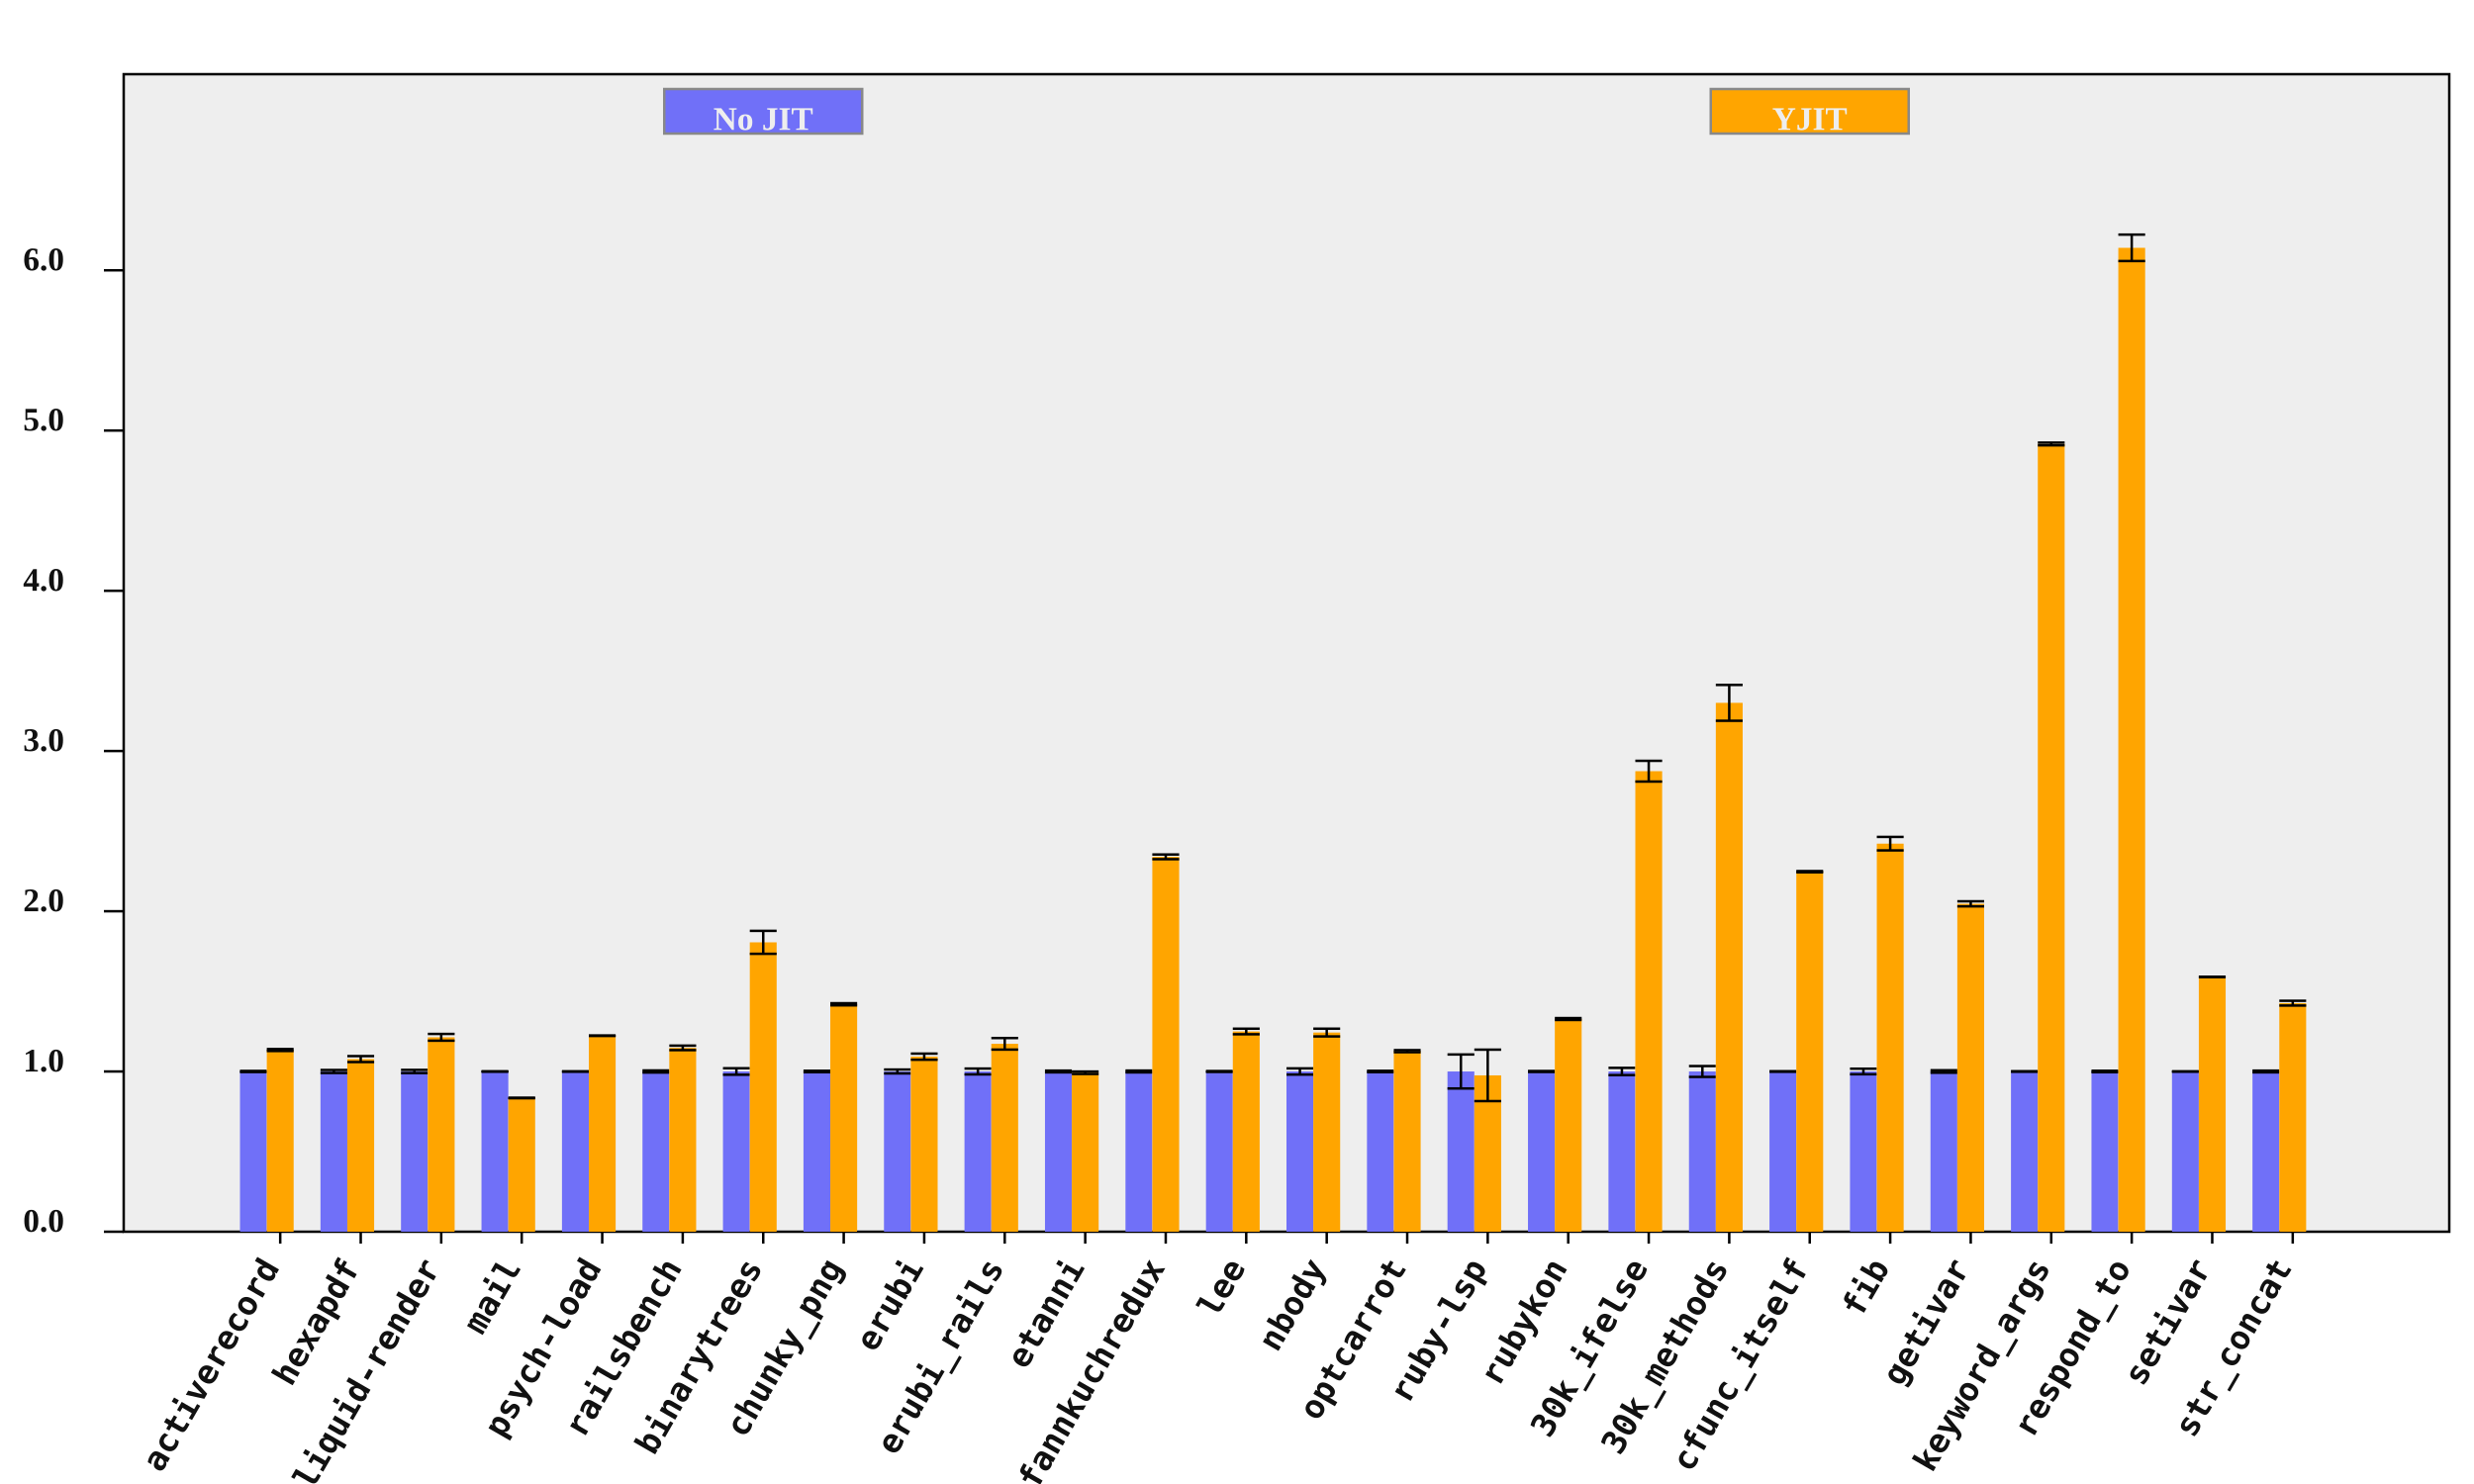
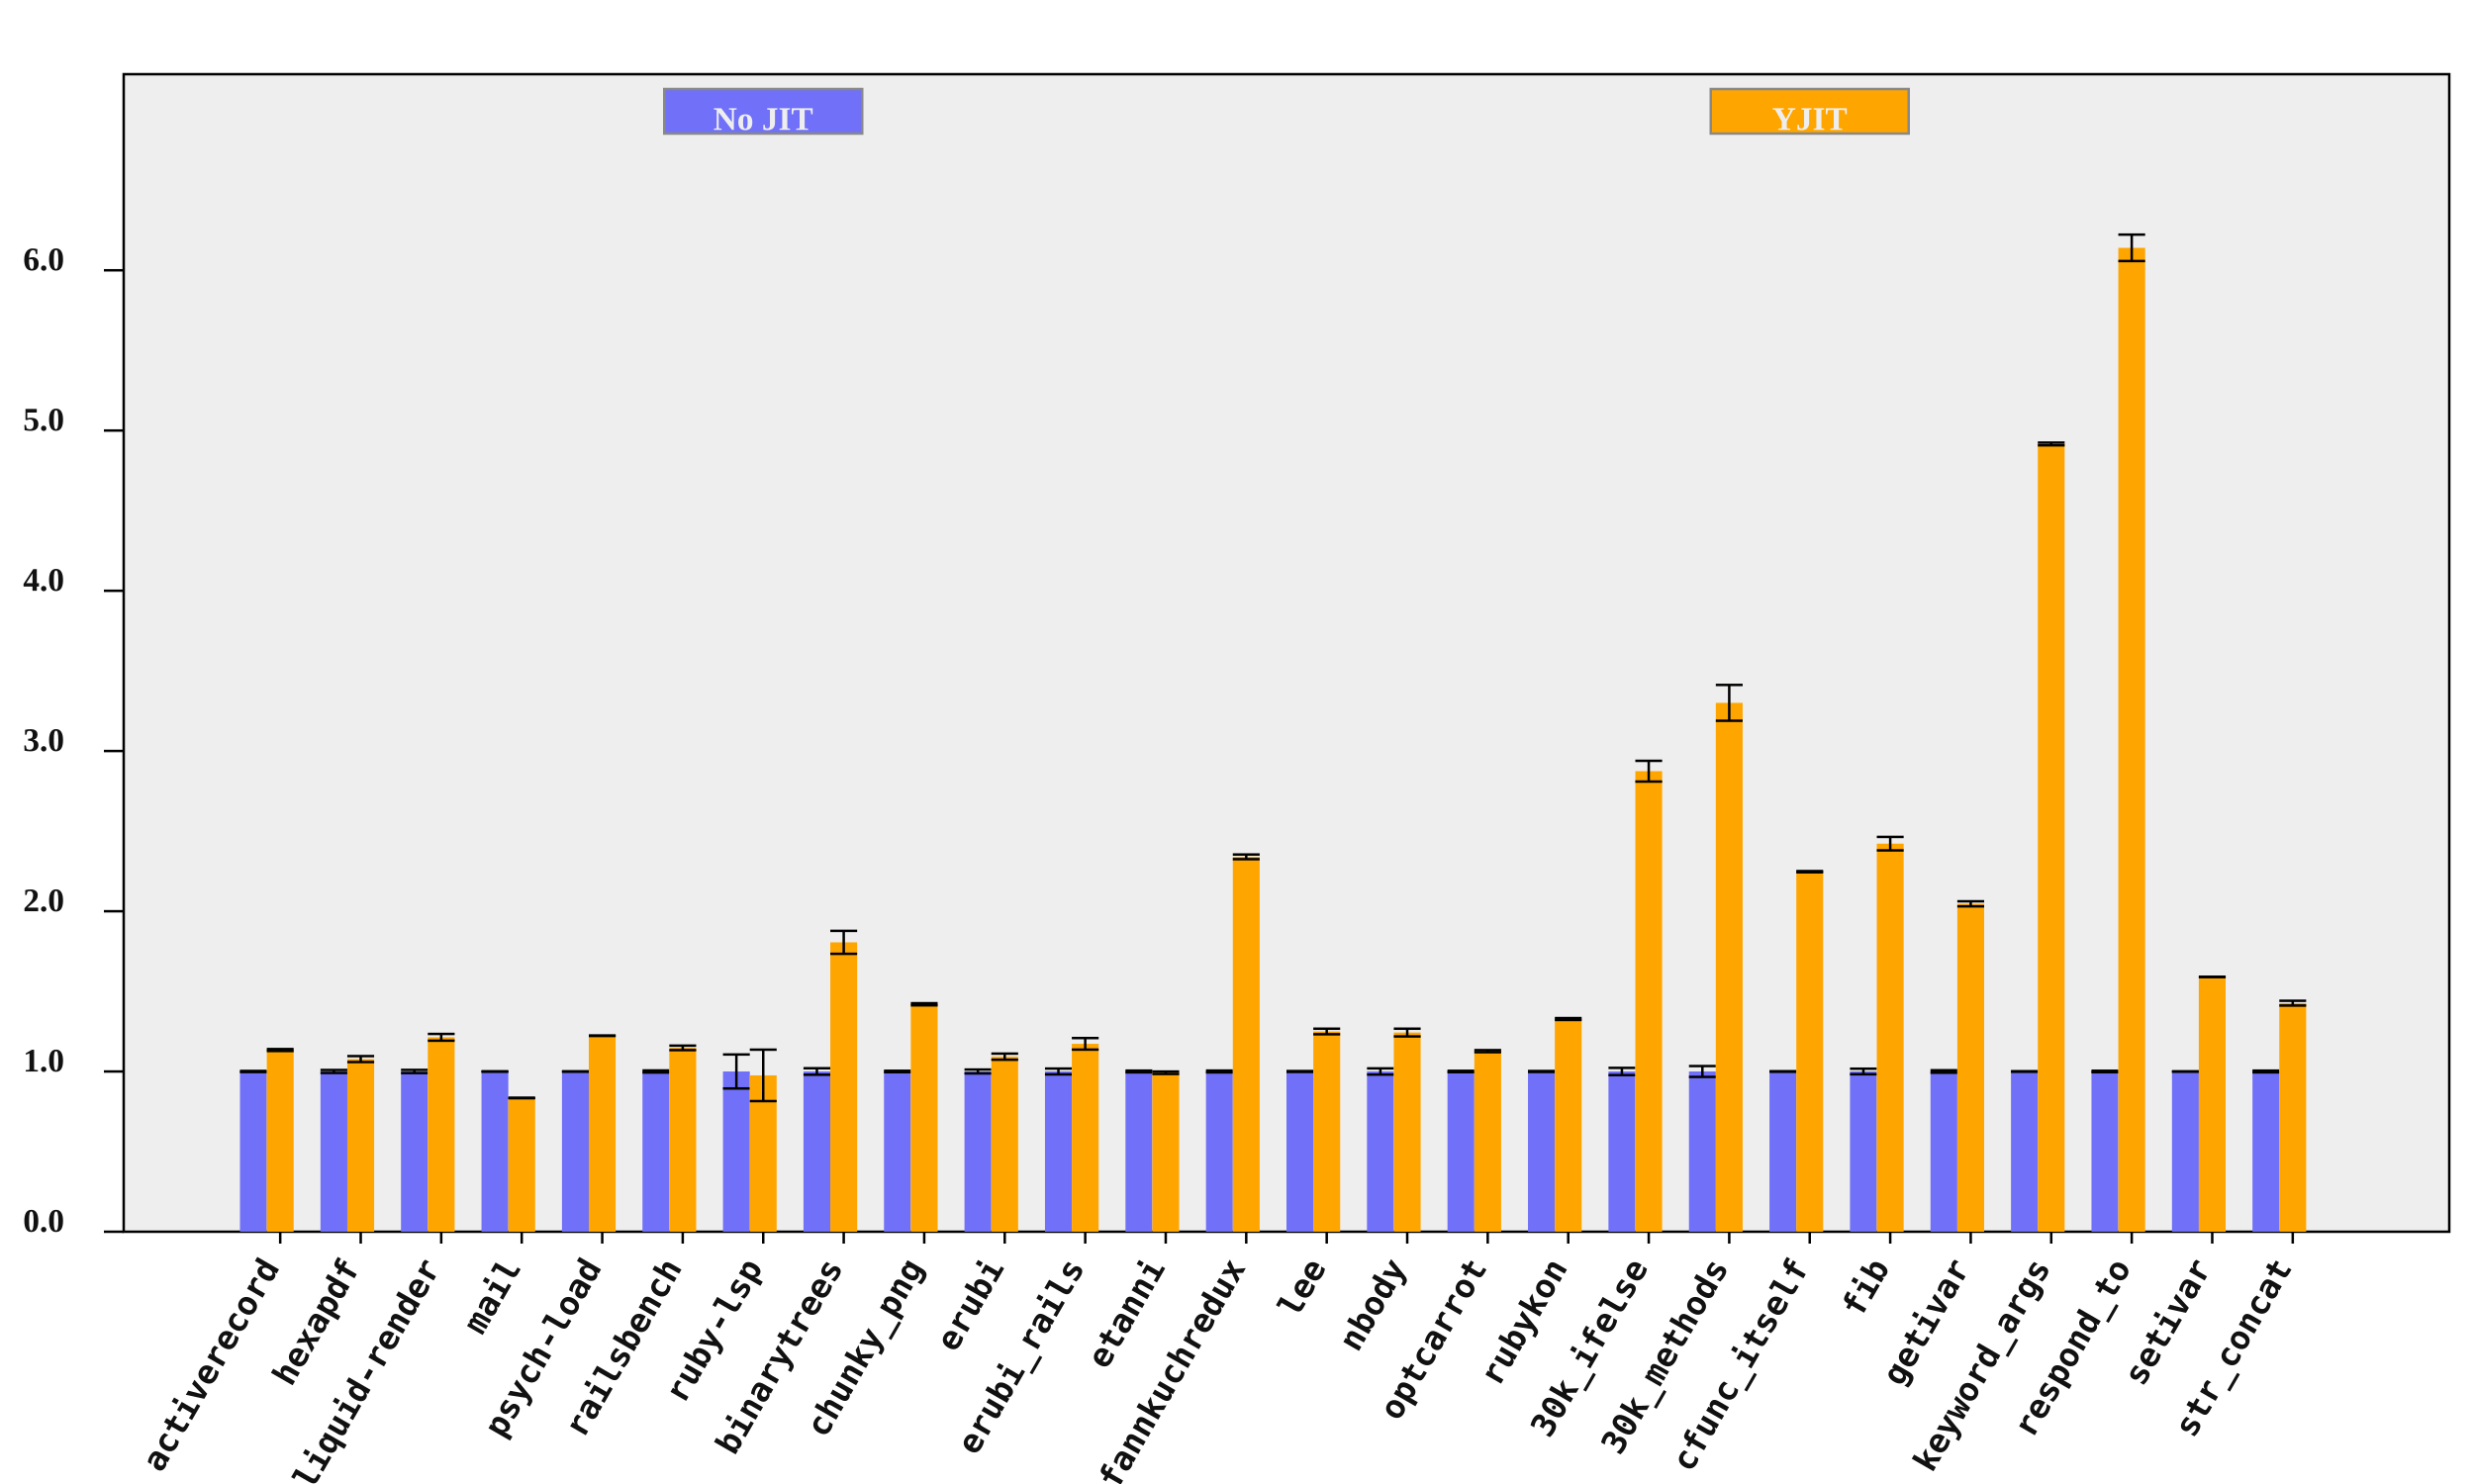
<svg xmlns="http://www.w3.org/2000/svg" viewBox="0 0 1000 600" width="100%" height="100%">
  <rect x="50.0" y="30.0" width="940.0" height="468" stroke="#000" fill="#EEE" />
  <line x1="42.0" y1="498" x2="50.0" y2="498" stroke="#000" />
  <text x="26" y="498" text-anchor="end" font-weight="bold" font-size="small" fill="#111">
0.0
</text>
  <line x1="42.0" y1="433.215" x2="50.0" y2="433.215" stroke="#000" />
  <text x="26" y="433.215" text-anchor="end" font-weight="bold" font-size="small" fill="#111">
1.0
</text>
  <line x1="42.0" y1="368.429" x2="50.0" y2="368.429" stroke="#000" />
  <text x="26" y="368.429" text-anchor="end" font-weight="bold" font-size="small" fill="#111">
2.0
</text>
  <line x1="42.0" y1="303.644" x2="50.0" y2="303.644" stroke="#000" />
  <text x="26" y="303.644" text-anchor="end" font-weight="bold" font-size="small" fill="#111">
3.0
</text>
  <line x1="42.0" y1="238.858" x2="50.0" y2="238.858" stroke="#000" />
  <text x="26" y="238.858" text-anchor="end" font-weight="bold" font-size="small" fill="#111">
4.0
</text>
  <line x1="42.0" y1="174.073" x2="50.0" y2="174.073" stroke="#000" />
  <text x="26" y="174.073" text-anchor="end" font-weight="bold" font-size="small" fill="#111">
5.0
</text>
  <line x1="42.0" y1="109.287" x2="50.0" y2="109.287" stroke="#000" />
  <text x="26" y="109.287" text-anchor="end" font-weight="bold" font-size="small" fill="#111">
6.0
</text>
  <rect x="268.5" y="36" width="80.0" height="18.0" fill="#7070f8" stroke="#888" />
  <text x="308.5" y="52.5" font-size="small" text-anchor="middle" font-weight="bold" fill="#EEE">
No JIT
</text>
  <rect x="691.5" y="36" width="80.0" height="18.0" fill="orange" stroke="#888" />
  <text x="731.5" y="52.5" font-size="small" text-anchor="middle" font-weight="bold" fill="#EEE">
YJIT
</text>
  <rect x="97.0" y="433.215" width="10.846" height="64.785" fill="#7070f8" data-tooltip="1.00x baseline speed (No JIT)" />
  <line x1="97.0" y1="432.989" x2="107.846" y2="432.989" stroke="#000" />
  <line x1="97.0" y1="433.44" x2="107.846" y2="433.44" stroke="#000" />
  <line x1="102.423" y1="432.989" x2="102.423" y2="433.44" stroke="#000" />
  <rect x="107.846" y="424.538" width="10.846" height="73.462" fill="orange" data-tooltip="1.13x baseline speed (YJIT)" />
  <line x1="107.846" y1="424.14" x2="118.692" y2="424.14" stroke="#000" />
  <line x1="107.846" y1="424.936" x2="118.692" y2="424.936" stroke="#000" />
  <line x1="113.269" y1="424.14" x2="113.269" y2="424.936" stroke="#000" />
  <line x1="113.269" y1="498.0" x2="113.269" y2="502.8" stroke="#000" />
  <text x="113.269" y="512.4" fill="#111" font-size="small" font-family="monospace" font-weight="bold" text-anchor="end" transform="rotate(-60, 113.2692, 512.4)">
activerecord
</text>
  <rect x="129.538" y="433.215" width="10.846" height="64.785" fill="#7070f8" data-tooltip="1.00x baseline speed (No JIT)" />
  <line x1="129.538" y1="432.608" x2="140.385" y2="432.608" stroke="#000" />
  <line x1="129.538" y1="433.822" x2="140.385" y2="433.822" stroke="#000" />
  <line x1="134.962" y1="432.608" x2="134.962" y2="433.822" stroke="#000" />
  <rect x="140.385" y="428.199" width="10.846" height="69.801" fill="orange" data-tooltip="1.08x baseline speed (YJIT)" />
  <line x1="140.385" y1="426.995" x2="151.231" y2="426.995" stroke="#000" />
  <line x1="140.385" y1="429.402" x2="151.231" y2="429.402" stroke="#000" />
  <line x1="145.808" y1="426.995" x2="145.808" y2="429.402" stroke="#000" />
  <line x1="145.808" y1="498.0" x2="145.808" y2="502.8" stroke="#000" />
  <text x="145.808" y="512.4" fill="#111" font-size="small" font-family="monospace" font-weight="bold" text-anchor="end" transform="rotate(-60, 145.8077, 512.4)">
hexapdf
</text>
  <rect x="162.077" y="433.215" width="10.846" height="64.785" fill="#7070f8" data-tooltip="1.00x baseline speed (No JIT)" />
  <line x1="162.077" y1="432.571" x2="172.923" y2="432.571" stroke="#000" />
  <line x1="162.077" y1="433.858" x2="172.923" y2="433.858" stroke="#000" />
  <line x1="167.5" y1="432.571" x2="167.5" y2="433.858" stroke="#000" />
  <rect x="172.923" y="419.399" width="10.846" height="78.601" fill="orange" data-tooltip="1.21x baseline speed (YJIT)" />
  <line x1="172.923" y1="418.031" x2="183.769" y2="418.031" stroke="#000" />
  <line x1="172.923" y1="420.767" x2="183.769" y2="420.767" stroke="#000" />
  <line x1="178.346" y1="418.031" x2="178.346" y2="420.767" stroke="#000" />
  <line x1="178.346" y1="498.0" x2="178.346" y2="502.8" stroke="#000" />
  <text x="178.346" y="512.4" fill="#111" font-size="small" font-family="monospace" font-weight="bold" text-anchor="end" transform="rotate(-60, 178.3462, 512.4)">
liquid-render
</text>
  <rect x="194.615" y="433.215" width="10.846" height="64.785" fill="#7070f8" data-tooltip="1.00x baseline speed (No JIT)" />
  <line x1="194.615" y1="433.132" x2="205.462" y2="433.132" stroke="#000" />
  <line x1="194.615" y1="433.297" x2="205.462" y2="433.297" stroke="#000" />
  <line x1="200.038" y1="433.132" x2="200.038" y2="433.297" stroke="#000" />
  <rect x="205.462" y="443.93" width="10.846" height="54.07" fill="orange" data-tooltip="0.83x baseline speed (YJIT)" />
  <line x1="205.462" y1="443.833" x2="216.308" y2="443.833" stroke="#000" />
  <line x1="205.462" y1="444.028" x2="216.308" y2="444.028" stroke="#000" />
  <line x1="210.885" y1="443.833" x2="210.885" y2="444.028" stroke="#000" />
  <line x1="210.885" y1="498.0" x2="210.885" y2="502.8" stroke="#000" />
  <text x="210.885" y="512.4" fill="#111" font-size="small" font-family="monospace" font-weight="bold" text-anchor="end" transform="rotate(-60, 210.8846, 512.4)">
mail
</text>
  <rect x="227.154" y="433.215" width="10.846" height="64.785" fill="#7070f8" data-tooltip="1.00x baseline speed (No JIT)" />
  <line x1="227.154" y1="433.143" x2="238.0" y2="433.143" stroke="#000" />
  <line x1="227.154" y1="433.287" x2="238.0" y2="433.287" stroke="#000" />
  <line x1="232.577" y1="433.143" x2="232.577" y2="433.287" stroke="#000" />
  <rect x="238.0" y="418.759" width="10.846" height="79.241" fill="orange" data-tooltip="1.22x baseline speed (YJIT)" />
  <line x1="238.0" y1="418.669" x2="248.846" y2="418.669" stroke="#000" />
  <line x1="238.0" y1="418.849" x2="248.846" y2="418.849" stroke="#000" />
  <line x1="243.423" y1="418.669" x2="243.423" y2="418.849" stroke="#000" />
  <line x1="243.423" y1="498.0" x2="243.423" y2="502.8" stroke="#000" />
  <text x="243.423" y="512.4" fill="#111" font-size="small" font-family="monospace" font-weight="bold" text-anchor="end" transform="rotate(-60, 243.4231, 512.4)">
psych-load
</text>
  <rect x="259.692" y="433.215" width="10.846" height="64.785" fill="#7070f8" data-tooltip="1.00x baseline speed (No JIT)" />
  <line x1="259.692" y1="432.789" x2="270.538" y2="432.789" stroke="#000" />
  <line x1="259.692" y1="433.64" x2="270.538" y2="433.64" stroke="#000" />
  <line x1="265.115" y1="432.789" x2="265.115" y2="433.64" stroke="#000" />
  <rect x="270.538" y="423.672" width="10.846" height="74.328" fill="orange" data-tooltip="1.15x baseline speed (YJIT)" />
  <line x1="270.538" y1="422.758" x2="281.385" y2="422.758" stroke="#000" />
  <line x1="270.538" y1="424.585" x2="281.385" y2="424.585" stroke="#000" />
  <line x1="275.962" y1="422.758" x2="275.962" y2="424.585" stroke="#000" />
  <line x1="275.962" y1="498.0" x2="275.962" y2="502.8" stroke="#000" />
  <text x="275.962" y="512.4" fill="#111" font-size="small" font-family="monospace" font-weight="bold" text-anchor="end" transform="rotate(-60, 275.9615, 512.4)">
railsbench
</text>
  <rect x="292.231" y="433.215" width="10.846" height="64.785" fill="#7070f8" data-tooltip="1.00x baseline speed (No JIT)" />
-   <line x1="292.231" y1="431.906" x2="303.077" y2="431.906" stroke="#000" />
-   <line x1="292.231" y1="434.523" x2="303.077" y2="434.523" stroke="#000" />
-   <line x1="297.654" y1="431.906" x2="297.654" y2="434.523" stroke="#000" />
-   <rect x="303.077" y="380.998" width="10.846" height="117.002" fill="orange" data-tooltip="1.81x baseline speed (YJIT)" />
-   <line x1="303.077" y1="376.358" x2="313.923" y2="376.358" stroke="#000" />
-   <line x1="303.077" y1="385.639" x2="313.923" y2="385.639" stroke="#000" />
-   <line x1="308.5" y1="376.358" x2="308.5" y2="385.639" stroke="#000" />
+   <line x1="292.231" y1="426.341" x2="303.077" y2="426.341" stroke="#000" />
+   <line x1="292.231" y1="440.088" x2="303.077" y2="440.088" stroke="#000" />
+   <line x1="297.654" y1="426.341" x2="297.654" y2="440.088" stroke="#000" />
+   <rect x="303.077" y="434.789" width="10.846" height="63.211" fill="orange" data-tooltip="0.98x baseline speed (YJIT)" />
+   <line x1="303.077" y1="424.388" x2="313.923" y2="424.388" stroke="#000" />
+   <line x1="303.077" y1="445.191" x2="313.923" y2="445.191" stroke="#000" />
+   <line x1="308.5" y1="424.388" x2="308.5" y2="445.191" stroke="#000" />
  <line x1="308.5" y1="498.0" x2="308.5" y2="502.8" stroke="#000" />
  <text x="308.5" y="512.4" fill="#111" font-size="small" font-family="monospace" font-weight="bold" text-anchor="end" transform="rotate(-60, 308.5, 512.4)">
- binarytrees
+ ruby-lsp
</text>
  <rect x="324.769" y="433.215" width="10.846" height="64.785" fill="#7070f8" data-tooltip="1.00x baseline speed (No JIT)" />
-   <line x1="324.769" y1="432.925" x2="335.615" y2="432.925" stroke="#000" />
-   <line x1="324.769" y1="433.504" x2="335.615" y2="433.504" stroke="#000" />
-   <line x1="330.192" y1="432.925" x2="330.192" y2="433.504" stroke="#000" />
-   <rect x="335.615" y="406.044" width="10.846" height="91.956" fill="orange" data-tooltip="1.42x baseline speed (YJIT)" />
-   <line x1="335.615" y1="405.611" x2="346.462" y2="405.611" stroke="#000" />
-   <line x1="335.615" y1="406.478" x2="346.462" y2="406.478" stroke="#000" />
-   <line x1="341.038" y1="405.611" x2="341.038" y2="406.478" stroke="#000" />
+   <line x1="324.769" y1="431.906" x2="335.615" y2="431.906" stroke="#000" />
+   <line x1="324.769" y1="434.523" x2="335.615" y2="434.523" stroke="#000" />
+   <line x1="330.192" y1="431.906" x2="330.192" y2="434.523" stroke="#000" />
+   <rect x="335.615" y="380.998" width="10.846" height="117.002" fill="orange" data-tooltip="1.81x baseline speed (YJIT)" />
+   <line x1="335.615" y1="376.358" x2="346.462" y2="376.358" stroke="#000" />
+   <line x1="335.615" y1="385.639" x2="346.462" y2="385.639" stroke="#000" />
+   <line x1="341.038" y1="376.358" x2="341.038" y2="385.639" stroke="#000" />
  <line x1="341.038" y1="498.0" x2="341.038" y2="502.8" stroke="#000" />
  <text x="341.038" y="512.4" fill="#111" font-size="small" font-family="monospace" font-weight="bold" text-anchor="end" transform="rotate(-60, 341.0385, 512.4)">
- chunky_png
+ binarytrees
</text>
  <rect x="357.308" y="433.215" width="10.846" height="64.785" fill="#7070f8" data-tooltip="1.00x baseline speed (No JIT)" />
-   <line x1="357.308" y1="432.426" x2="368.154" y2="432.426" stroke="#000" />
-   <line x1="357.308" y1="434.003" x2="368.154" y2="434.003" stroke="#000" />
-   <line x1="362.731" y1="432.426" x2="362.731" y2="434.003" stroke="#000" />
-   <rect x="368.154" y="427.224" width="10.846" height="70.776" fill="orange" data-tooltip="1.09x baseline speed (YJIT)" />
-   <line x1="368.154" y1="425.984" x2="379.0" y2="425.984" stroke="#000" />
-   <line x1="368.154" y1="428.463" x2="379.0" y2="428.463" stroke="#000" />
-   <line x1="373.577" y1="425.984" x2="373.577" y2="428.463" stroke="#000" />
+   <line x1="357.308" y1="432.925" x2="368.154" y2="432.925" stroke="#000" />
+   <line x1="357.308" y1="433.504" x2="368.154" y2="433.504" stroke="#000" />
+   <line x1="362.731" y1="432.925" x2="362.731" y2="433.504" stroke="#000" />
+   <rect x="368.154" y="406.044" width="10.846" height="91.956" fill="orange" data-tooltip="1.42x baseline speed (YJIT)" />
+   <line x1="368.154" y1="405.611" x2="379.0" y2="405.611" stroke="#000" />
+   <line x1="368.154" y1="406.478" x2="379.0" y2="406.478" stroke="#000" />
+   <line x1="373.577" y1="405.611" x2="373.577" y2="406.478" stroke="#000" />
  <line x1="373.577" y1="498.0" x2="373.577" y2="502.8" stroke="#000" />
  <text x="373.577" y="512.4" fill="#111" font-size="small" font-family="monospace" font-weight="bold" text-anchor="end" transform="rotate(-60, 373.5769, 512.4)">
- erubi
+ chunky_png
</text>
  <rect x="389.846" y="433.215" width="10.846" height="64.785" fill="#7070f8" data-tooltip="1.00x baseline speed (No JIT)" />
-   <line x1="389.846" y1="432.03" x2="400.692" y2="432.03" stroke="#000" />
-   <line x1="389.846" y1="434.399" x2="400.692" y2="434.399" stroke="#000" />
-   <line x1="395.269" y1="432.03" x2="395.269" y2="434.399" stroke="#000" />
-   <rect x="400.692" y="422.031" width="10.846" height="75.969" fill="orange" data-tooltip="1.17x baseline speed (YJIT)" />
-   <line x1="400.692" y1="419.695" x2="411.538" y2="419.695" stroke="#000" />
-   <line x1="400.692" y1="424.367" x2="411.538" y2="424.367" stroke="#000" />
-   <line x1="406.115" y1="419.695" x2="406.115" y2="424.367" stroke="#000" />
+   <line x1="389.846" y1="432.426" x2="400.692" y2="432.426" stroke="#000" />
+   <line x1="389.846" y1="434.003" x2="400.692" y2="434.003" stroke="#000" />
+   <line x1="395.269" y1="432.426" x2="395.269" y2="434.003" stroke="#000" />
+   <rect x="400.692" y="427.224" width="10.846" height="70.776" fill="orange" data-tooltip="1.09x baseline speed (YJIT)" />
+   <line x1="400.692" y1="425.984" x2="411.538" y2="425.984" stroke="#000" />
+   <line x1="400.692" y1="428.463" x2="411.538" y2="428.463" stroke="#000" />
+   <line x1="406.115" y1="425.984" x2="406.115" y2="428.463" stroke="#000" />
  <line x1="406.115" y1="498.0" x2="406.115" y2="502.8" stroke="#000" />
  <text x="406.115" y="512.4" fill="#111" font-size="small" font-family="monospace" font-weight="bold" text-anchor="end" transform="rotate(-60, 406.1154, 512.4)">
- erubi_rails
+ erubi
</text>
  <rect x="422.385" y="433.215" width="10.846" height="64.785" fill="#7070f8" data-tooltip="1.00x baseline speed (No JIT)" />
-   <line x1="422.385" y1="432.858" x2="433.231" y2="432.858" stroke="#000" />
-   <line x1="422.385" y1="433.571" x2="433.231" y2="433.571" stroke="#000" />
-   <line x1="427.808" y1="432.858" x2="427.808" y2="433.571" stroke="#000" />
-   <rect x="433.231" y="433.726" width="10.846" height="64.274" fill="orange" data-tooltip="0.99x baseline speed (YJIT)" />
-   <line x1="433.231" y1="433.234" x2="444.077" y2="433.234" stroke="#000" />
-   <line x1="433.231" y1="434.218" x2="444.077" y2="434.218" stroke="#000" />
-   <line x1="438.654" y1="433.234" x2="438.654" y2="434.218" stroke="#000" />
+   <line x1="422.385" y1="432.03" x2="433.231" y2="432.03" stroke="#000" />
+   <line x1="422.385" y1="434.399" x2="433.231" y2="434.399" stroke="#000" />
+   <line x1="427.808" y1="432.03" x2="427.808" y2="434.399" stroke="#000" />
+   <rect x="433.231" y="422.031" width="10.846" height="75.969" fill="orange" data-tooltip="1.17x baseline speed (YJIT)" />
+   <line x1="433.231" y1="419.695" x2="444.077" y2="419.695" stroke="#000" />
+   <line x1="433.231" y1="424.367" x2="444.077" y2="424.367" stroke="#000" />
+   <line x1="438.654" y1="419.695" x2="438.654" y2="424.367" stroke="#000" />
  <line x1="438.654" y1="498.0" x2="438.654" y2="502.8" stroke="#000" />
  <text x="438.654" y="512.4" fill="#111" font-size="small" font-family="monospace" font-weight="bold" text-anchor="end" transform="rotate(-60, 438.6538, 512.4)">
- etanni
+ erubi_rails
</text>
  <rect x="454.923" y="433.215" width="10.846" height="64.785" fill="#7070f8" data-tooltip="1.00x baseline speed (No JIT)" />
-   <line x1="454.923" y1="432.839" x2="465.769" y2="432.839" stroke="#000" />
-   <line x1="454.923" y1="433.59" x2="465.769" y2="433.59" stroke="#000" />
-   <line x1="460.346" y1="432.839" x2="460.346" y2="433.59" stroke="#000" />
-   <rect x="465.769" y="346.436" width="10.846" height="151.564" fill="orange" data-tooltip="2.34x baseline speed (YJIT)" />
-   <line x1="465.769" y1="345.487" x2="476.615" y2="345.487" stroke="#000" />
-   <line x1="465.769" y1="347.386" x2="476.615" y2="347.386" stroke="#000" />
-   <line x1="471.192" y1="345.487" x2="471.192" y2="347.386" stroke="#000" />
+   <line x1="454.923" y1="432.858" x2="465.769" y2="432.858" stroke="#000" />
+   <line x1="454.923" y1="433.571" x2="465.769" y2="433.571" stroke="#000" />
+   <line x1="460.346" y1="432.858" x2="460.346" y2="433.571" stroke="#000" />
+   <rect x="465.769" y="433.726" width="10.846" height="64.274" fill="orange" data-tooltip="0.99x baseline speed (YJIT)" />
+   <line x1="465.769" y1="433.234" x2="476.615" y2="433.234" stroke="#000" />
+   <line x1="465.769" y1="434.218" x2="476.615" y2="434.218" stroke="#000" />
+   <line x1="471.192" y1="433.234" x2="471.192" y2="434.218" stroke="#000" />
  <line x1="471.192" y1="498.0" x2="471.192" y2="502.8" stroke="#000" />
  <text x="471.192" y="512.4" fill="#111" font-size="small" font-family="monospace" font-weight="bold" text-anchor="end" transform="rotate(-60, 471.1923, 512.4)">
- fannkuchredux
+ etanni
</text>
  <rect x="487.462" y="433.215" width="10.846" height="64.785" fill="#7070f8" data-tooltip="1.00x baseline speed (No JIT)" />
-   <line x1="487.462" y1="433.035" x2="498.308" y2="433.035" stroke="#000" />
-   <line x1="487.462" y1="433.394" x2="498.308" y2="433.394" stroke="#000" />
-   <line x1="492.885" y1="433.035" x2="492.885" y2="433.394" stroke="#000" />
-   <rect x="498.308" y="417.041" width="10.846" height="80.959" fill="orange" data-tooltip="1.25x baseline speed (YJIT)" />
-   <line x1="498.308" y1="415.913" x2="509.154" y2="415.913" stroke="#000" />
-   <line x1="498.308" y1="418.17" x2="509.154" y2="418.17" stroke="#000" />
-   <line x1="503.731" y1="415.913" x2="503.731" y2="418.17" stroke="#000" />
+   <line x1="487.462" y1="432.839" x2="498.308" y2="432.839" stroke="#000" />
+   <line x1="487.462" y1="433.59" x2="498.308" y2="433.59" stroke="#000" />
+   <line x1="492.885" y1="432.839" x2="492.885" y2="433.59" stroke="#000" />
+   <rect x="498.308" y="346.436" width="10.846" height="151.564" fill="orange" data-tooltip="2.34x baseline speed (YJIT)" />
+   <line x1="498.308" y1="345.487" x2="509.154" y2="345.487" stroke="#000" />
+   <line x1="498.308" y1="347.386" x2="509.154" y2="347.386" stroke="#000" />
+   <line x1="503.731" y1="345.487" x2="503.731" y2="347.386" stroke="#000" />
  <line x1="503.731" y1="498.0" x2="503.731" y2="502.8" stroke="#000" />
  <text x="503.731" y="512.4" fill="#111" font-size="small" font-family="monospace" font-weight="bold" text-anchor="end" transform="rotate(-60, 503.7308, 512.4)">
- lee
+ fannkuchredux
</text>
  <rect x="520.0" y="433.215" width="10.846" height="64.785" fill="#7070f8" data-tooltip="1.00x baseline speed (No JIT)" />
-   <line x1="520.0" y1="431.96" x2="530.846" y2="431.96" stroke="#000" />
-   <line x1="520.0" y1="434.469" x2="530.846" y2="434.469" stroke="#000" />
-   <line x1="525.423" y1="431.96" x2="525.423" y2="434.469" stroke="#000" />
-   <rect x="530.846" y="417.474" width="10.846" height="80.526" fill="orange" data-tooltip="1.24x baseline speed (YJIT)" />
-   <line x1="530.846" y1="415.908" x2="541.692" y2="415.908" stroke="#000" />
-   <line x1="530.846" y1="419.04" x2="541.692" y2="419.04" stroke="#000" />
-   <line x1="536.269" y1="415.908" x2="536.269" y2="419.04" stroke="#000" />
+   <line x1="520.0" y1="433.035" x2="530.846" y2="433.035" stroke="#000" />
+   <line x1="520.0" y1="433.394" x2="530.846" y2="433.394" stroke="#000" />
+   <line x1="525.423" y1="433.035" x2="525.423" y2="433.394" stroke="#000" />
+   <rect x="530.846" y="417.041" width="10.846" height="80.959" fill="orange" data-tooltip="1.25x baseline speed (YJIT)" />
+   <line x1="530.846" y1="415.913" x2="541.692" y2="415.913" stroke="#000" />
+   <line x1="530.846" y1="418.17" x2="541.692" y2="418.17" stroke="#000" />
+   <line x1="536.269" y1="415.913" x2="536.269" y2="418.17" stroke="#000" />
  <line x1="536.269" y1="498.0" x2="536.269" y2="502.8" stroke="#000" />
  <text x="536.269" y="512.4" fill="#111" font-size="small" font-family="monospace" font-weight="bold" text-anchor="end" transform="rotate(-60, 536.2692, 512.4)">
- nbody
+ lee
</text>
  <rect x="552.538" y="433.215" width="10.846" height="64.785" fill="#7070f8" data-tooltip="1.00x baseline speed (No JIT)" />
-   <line x1="552.538" y1="432.938" x2="563.385" y2="432.938" stroke="#000" />
-   <line x1="552.538" y1="433.491" x2="563.385" y2="433.491" stroke="#000" />
-   <line x1="557.962" y1="432.938" x2="557.962" y2="433.491" stroke="#000" />
-   <rect x="563.385" y="425.001" width="10.846" height="72.999" fill="orange" data-tooltip="1.13x baseline speed (YJIT)" />
-   <line x1="563.385" y1="424.578" x2="574.231" y2="424.578" stroke="#000" />
-   <line x1="563.385" y1="425.424" x2="574.231" y2="425.424" stroke="#000" />
-   <line x1="568.808" y1="424.578" x2="568.808" y2="425.424" stroke="#000" />
+   <line x1="552.538" y1="431.96" x2="563.385" y2="431.96" stroke="#000" />
+   <line x1="552.538" y1="434.469" x2="563.385" y2="434.469" stroke="#000" />
+   <line x1="557.962" y1="431.96" x2="557.962" y2="434.469" stroke="#000" />
+   <rect x="563.385" y="417.474" width="10.846" height="80.526" fill="orange" data-tooltip="1.24x baseline speed (YJIT)" />
+   <line x1="563.385" y1="415.908" x2="574.231" y2="415.908" stroke="#000" />
+   <line x1="563.385" y1="419.04" x2="574.231" y2="419.04" stroke="#000" />
+   <line x1="568.808" y1="415.908" x2="568.808" y2="419.04" stroke="#000" />
  <line x1="568.808" y1="498.0" x2="568.808" y2="502.8" stroke="#000" />
  <text x="568.808" y="512.4" fill="#111" font-size="small" font-family="monospace" font-weight="bold" text-anchor="end" transform="rotate(-60, 568.8077, 512.4)">
- optcarrot
+ nbody
</text>
  <rect x="585.077" y="433.215" width="10.846" height="64.785" fill="#7070f8" data-tooltip="1.00x baseline speed (No JIT)" />
-   <line x1="585.077" y1="426.341" x2="595.923" y2="426.341" stroke="#000" />
-   <line x1="585.077" y1="440.088" x2="595.923" y2="440.088" stroke="#000" />
-   <line x1="590.5" y1="426.341" x2="590.5" y2="440.088" stroke="#000" />
-   <rect x="595.923" y="434.789" width="10.846" height="63.211" fill="orange" data-tooltip="0.98x baseline speed (YJIT)" />
-   <line x1="595.923" y1="424.388" x2="606.769" y2="424.388" stroke="#000" />
-   <line x1="595.923" y1="445.191" x2="606.769" y2="445.191" stroke="#000" />
-   <line x1="601.346" y1="424.388" x2="601.346" y2="445.191" stroke="#000" />
+   <line x1="585.077" y1="432.938" x2="595.923" y2="432.938" stroke="#000" />
+   <line x1="585.077" y1="433.491" x2="595.923" y2="433.491" stroke="#000" />
+   <line x1="590.5" y1="432.938" x2="590.5" y2="433.491" stroke="#000" />
+   <rect x="595.923" y="425.001" width="10.846" height="72.999" fill="orange" data-tooltip="1.13x baseline speed (YJIT)" />
+   <line x1="595.923" y1="424.578" x2="606.769" y2="424.578" stroke="#000" />
+   <line x1="595.923" y1="425.424" x2="606.769" y2="425.424" stroke="#000" />
+   <line x1="601.346" y1="424.578" x2="601.346" y2="425.424" stroke="#000" />
  <line x1="601.346" y1="498.0" x2="601.346" y2="502.8" stroke="#000" />
  <text x="601.346" y="512.4" fill="#111" font-size="small" font-family="monospace" font-weight="bold" text-anchor="end" transform="rotate(-60, 601.3462, 512.4)">
- ruby-lsp
+ optcarrot
</text>
  <rect x="617.615" y="433.215" width="10.846" height="64.785" fill="#7070f8" data-tooltip="1.00x baseline speed (No JIT)" />
  <line x1="617.615" y1="433.019" x2="628.462" y2="433.019" stroke="#000" />
  <line x1="617.615" y1="433.41" x2="628.462" y2="433.41" stroke="#000" />
  <line x1="623.038" y1="433.019" x2="623.038" y2="433.41" stroke="#000" />
  <rect x="628.462" y="412.003" width="10.846" height="85.997" fill="orange" data-tooltip="1.33x baseline speed (YJIT)" />
  <line x1="628.462" y1="411.618" x2="639.308" y2="411.618" stroke="#000" />
  <line x1="628.462" y1="412.388" x2="639.308" y2="412.388" stroke="#000" />
  <line x1="633.885" y1="411.618" x2="633.885" y2="412.388" stroke="#000" />
  <line x1="633.885" y1="498.0" x2="633.885" y2="502.8" stroke="#000" />
  <text x="633.885" y="512.4" fill="#111" font-size="small" font-family="monospace" font-weight="bold" text-anchor="end" transform="rotate(-60, 633.8846, 512.4)">
rubykon
</text>
  <rect x="650.154" y="433.215" width="10.846" height="64.785" fill="#7070f8" data-tooltip="1.00x baseline speed (No JIT)" />
  <line x1="650.154" y1="431.755" x2="661" y2="431.755" stroke="#000" />
  <line x1="650.154" y1="434.674" x2="661" y2="434.674" stroke="#000" />
  <line x1="655.577" y1="431.755" x2="655.577" y2="434.674" stroke="#000" />
  <rect x="661" y="311.805" width="10.846" height="186.195" fill="orange" data-tooltip="2.87x baseline speed (YJIT)" />
  <line x1="661" y1="307.609" x2="671.846" y2="307.609" stroke="#000" />
  <line x1="661" y1="316" x2="671.846" y2="316" stroke="#000" />
  <line x1="666.423" y1="307.609" x2="666.423" y2="316" stroke="#000" />
  <line x1="666.423" y1="498.0" x2="666.423" y2="502.8" stroke="#000" />
  <text x="666.423" y="512.4" fill="#111" font-size="small" font-family="monospace" font-weight="bold" text-anchor="end" transform="rotate(-60, 666.4231, 512.4)">
30k_ifelse
</text>
  <rect x="682.692" y="433.215" width="10.846" height="64.785" fill="#7070f8" data-tooltip="1.00x baseline speed (No JIT)" />
  <line x1="682.692" y1="431.019" x2="693.538" y2="431.019" stroke="#000" />
  <line x1="682.692" y1="435.41" x2="693.538" y2="435.41" stroke="#000" />
  <line x1="688.115" y1="431.019" x2="688.115" y2="435.41" stroke="#000" />
  <rect x="693.538" y="284.17" width="10.846" height="213.83" fill="orange" data-tooltip="3.30x baseline speed (YJIT)" />
  <line x1="693.538" y1="276.925" x2="704.385" y2="276.925" stroke="#000" />
  <line x1="693.538" y1="291.415" x2="704.385" y2="291.415" stroke="#000" />
  <line x1="698.962" y1="276.925" x2="698.962" y2="291.415" stroke="#000" />
  <line x1="698.962" y1="498.0" x2="698.962" y2="502.8" stroke="#000" />
  <text x="698.962" y="512.4" fill="#111" font-size="small" font-family="monospace" font-weight="bold" text-anchor="end" transform="rotate(-60, 698.9615, 512.4)">
30k_methods
</text>
  <rect x="715.231" y="433.215" width="10.846" height="64.785" fill="#7070f8" data-tooltip="1.00x baseline speed (No JIT)" />
  <line x1="715.231" y1="433.104" x2="726.077" y2="433.104" stroke="#000" />
  <line x1="715.231" y1="433.325" x2="726.077" y2="433.325" stroke="#000" />
  <line x1="720.654" y1="433.104" x2="720.654" y2="433.325" stroke="#000" />
  <rect x="726.077" y="352.433" width="10.846" height="145.567" fill="orange" data-tooltip="2.25x baseline speed (YJIT)" />
  <line x1="726.077" y1="352.183" x2="736.923" y2="352.183" stroke="#000" />
  <line x1="726.077" y1="352.683" x2="736.923" y2="352.683" stroke="#000" />
  <line x1="731.5" y1="352.183" x2="731.5" y2="352.683" stroke="#000" />
  <line x1="731.5" y1="498.0" x2="731.5" y2="502.8" stroke="#000" />
  <text x="731.5" y="512.4" fill="#111" font-size="small" font-family="monospace" font-weight="bold" text-anchor="end" transform="rotate(-60, 731.5, 512.4)">
cfunc_itself
</text>
  <rect x="747.769" y="433.215" width="10.846" height="64.785" fill="#7070f8" data-tooltip="1.00x baseline speed (No JIT)" />
  <line x1="747.769" y1="432.089" x2="758.615" y2="432.089" stroke="#000" />
  <line x1="747.769" y1="434.34" x2="758.615" y2="434.34" stroke="#000" />
  <line x1="753.192" y1="432.089" x2="753.192" y2="434.34" stroke="#000" />
  <rect x="758.615" y="341.099" width="10.846" height="156.901" fill="orange" data-tooltip="2.42x baseline speed (YJIT)" />
  <line x1="758.615" y1="338.374" x2="769.462" y2="338.374" stroke="#000" />
  <line x1="758.615" y1="343.825" x2="769.462" y2="343.825" stroke="#000" />
  <line x1="764.038" y1="338.374" x2="764.038" y2="343.825" stroke="#000" />
  <line x1="764.038" y1="498.0" x2="764.038" y2="502.8" stroke="#000" />
  <text x="764.038" y="512.4" fill="#111" font-size="small" font-family="monospace" font-weight="bold" text-anchor="end" transform="rotate(-60, 764.0385, 512.4)">
fib
</text>
  <rect x="780.308" y="433.215" width="10.846" height="64.785" fill="#7070f8" data-tooltip="1.00x baseline speed (No JIT)" />
  <line x1="780.308" y1="432.714" x2="791.154" y2="432.714" stroke="#000" />
  <line x1="780.308" y1="433.715" x2="791.154" y2="433.715" stroke="#000" />
  <line x1="785.731" y1="432.714" x2="785.731" y2="433.715" stroke="#000" />
  <rect x="791.154" y="365.428" width="10.846" height="132.572" fill="orange" data-tooltip="2.05x baseline speed (YJIT)" />
  <line x1="791.154" y1="364.405" x2="802" y2="364.405" stroke="#000" />
  <line x1="791.154" y1="366.452" x2="802" y2="366.452" stroke="#000" />
  <line x1="796.577" y1="364.405" x2="796.577" y2="366.452" stroke="#000" />
  <line x1="796.577" y1="498.0" x2="796.577" y2="502.8" stroke="#000" />
  <text x="796.577" y="512.4" fill="#111" font-size="small" font-family="monospace" font-weight="bold" text-anchor="end" transform="rotate(-60, 796.5769, 512.4)">
getivar
</text>
  <rect x="812.846" y="433.215" width="10.846" height="64.785" fill="#7070f8" data-tooltip="1.00x baseline speed (No JIT)" />
  <line x1="812.846" y1="433.105" x2="823.692" y2="433.105" stroke="#000" />
  <line x1="812.846" y1="433.324" x2="823.692" y2="433.324" stroke="#000" />
  <line x1="818.269" y1="433.105" x2="818.269" y2="433.324" stroke="#000" />
  <rect x="823.692" y="179.506" width="10.846" height="318.494" fill="orange" data-tooltip="4.92x baseline speed (YJIT)" />
  <line x1="823.692" y1="178.958" x2="834.538" y2="178.958" stroke="#000" />
  <line x1="823.692" y1="180.054" x2="834.538" y2="180.054" stroke="#000" />
  <line x1="829.115" y1="178.958" x2="829.115" y2="180.054" stroke="#000" />
  <line x1="829.115" y1="498.0" x2="829.115" y2="502.8" stroke="#000" />
  <text x="829.115" y="512.4" fill="#111" font-size="small" font-family="monospace" font-weight="bold" text-anchor="end" transform="rotate(-60, 829.1154, 512.4)">
keyword_args
</text>
  <rect x="845.385" y="433.215" width="10.846" height="64.785" fill="#7070f8" data-tooltip="1.00x baseline speed (No JIT)" />
  <line x1="845.385" y1="432.919" x2="856.231" y2="432.919" stroke="#000" />
  <line x1="845.385" y1="433.51" x2="856.231" y2="433.51" stroke="#000" />
  <line x1="850.808" y1="432.919" x2="850.808" y2="433.51" stroke="#000" />
  <rect x="856.231" y="100.2" width="10.846" height="397.8" fill="orange" data-tooltip="6.14x baseline speed (YJIT)" />
  <line x1="856.231" y1="94.858" x2="867.077" y2="94.858" stroke="#000" />
  <line x1="856.231" y1="105.542" x2="867.077" y2="105.542" stroke="#000" />
  <line x1="861.654" y1="94.858" x2="861.654" y2="105.542" stroke="#000" />
  <line x1="861.654" y1="498.0" x2="861.654" y2="502.8" stroke="#000" />
  <text x="861.654" y="512.4" fill="#111" font-size="small" font-family="monospace" font-weight="bold" text-anchor="end" transform="rotate(-60, 861.6538, 512.4)">
respond_to
</text>
  <rect x="877.923" y="433.215" width="10.846" height="64.785" fill="#7070f8" data-tooltip="1.00x baseline speed (No JIT)" />
  <line x1="877.923" y1="433.175" x2="888.769" y2="433.175" stroke="#000" />
  <line x1="877.923" y1="433.254" x2="888.769" y2="433.254" stroke="#000" />
  <line x1="883.346" y1="433.175" x2="883.346" y2="433.254" stroke="#000" />
  <rect x="888.769" y="394.982" width="10.846" height="103.018" fill="orange" data-tooltip="1.59x baseline speed (YJIT)" />
  <line x1="888.769" y1="394.904" x2="899.615" y2="394.904" stroke="#000" />
  <line x1="888.769" y1="395.061" x2="899.615" y2="395.061" stroke="#000" />
  <line x1="894.192" y1="394.904" x2="894.192" y2="395.061" stroke="#000" />
  <line x1="894.192" y1="498.0" x2="894.192" y2="502.8" stroke="#000" />
  <text x="894.192" y="512.4" fill="#111" font-size="small" font-family="monospace" font-weight="bold" text-anchor="end" transform="rotate(-60, 894.1923, 512.4)">
setivar
</text>
  <rect x="910.462" y="433.215" width="10.846" height="64.785" fill="#7070f8" data-tooltip="1.00x baseline speed (No JIT)" />
  <line x1="910.462" y1="432.861" x2="921.308" y2="432.861" stroke="#000" />
  <line x1="910.462" y1="433.568" x2="921.308" y2="433.568" stroke="#000" />
  <line x1="915.885" y1="432.861" x2="915.885" y2="433.568" stroke="#000" />
  <rect x="921.308" y="405.592" width="10.846" height="92.408" fill="orange" data-tooltip="1.43x baseline speed (YJIT)" />
  <line x1="921.308" y1="404.626" x2="932.154" y2="404.626" stroke="#000" />
  <line x1="921.308" y1="406.558" x2="932.154" y2="406.558" stroke="#000" />
  <line x1="926.731" y1="404.626" x2="926.731" y2="406.558" stroke="#000" />
  <line x1="926.731" y1="498.0" x2="926.731" y2="502.8" stroke="#000" />
  <text x="926.731" y="512.4" fill="#111" font-size="small" font-family="monospace" font-weight="bold" text-anchor="end" transform="rotate(-60, 926.7308, 512.4)">
str_concat
</text>
</svg>
